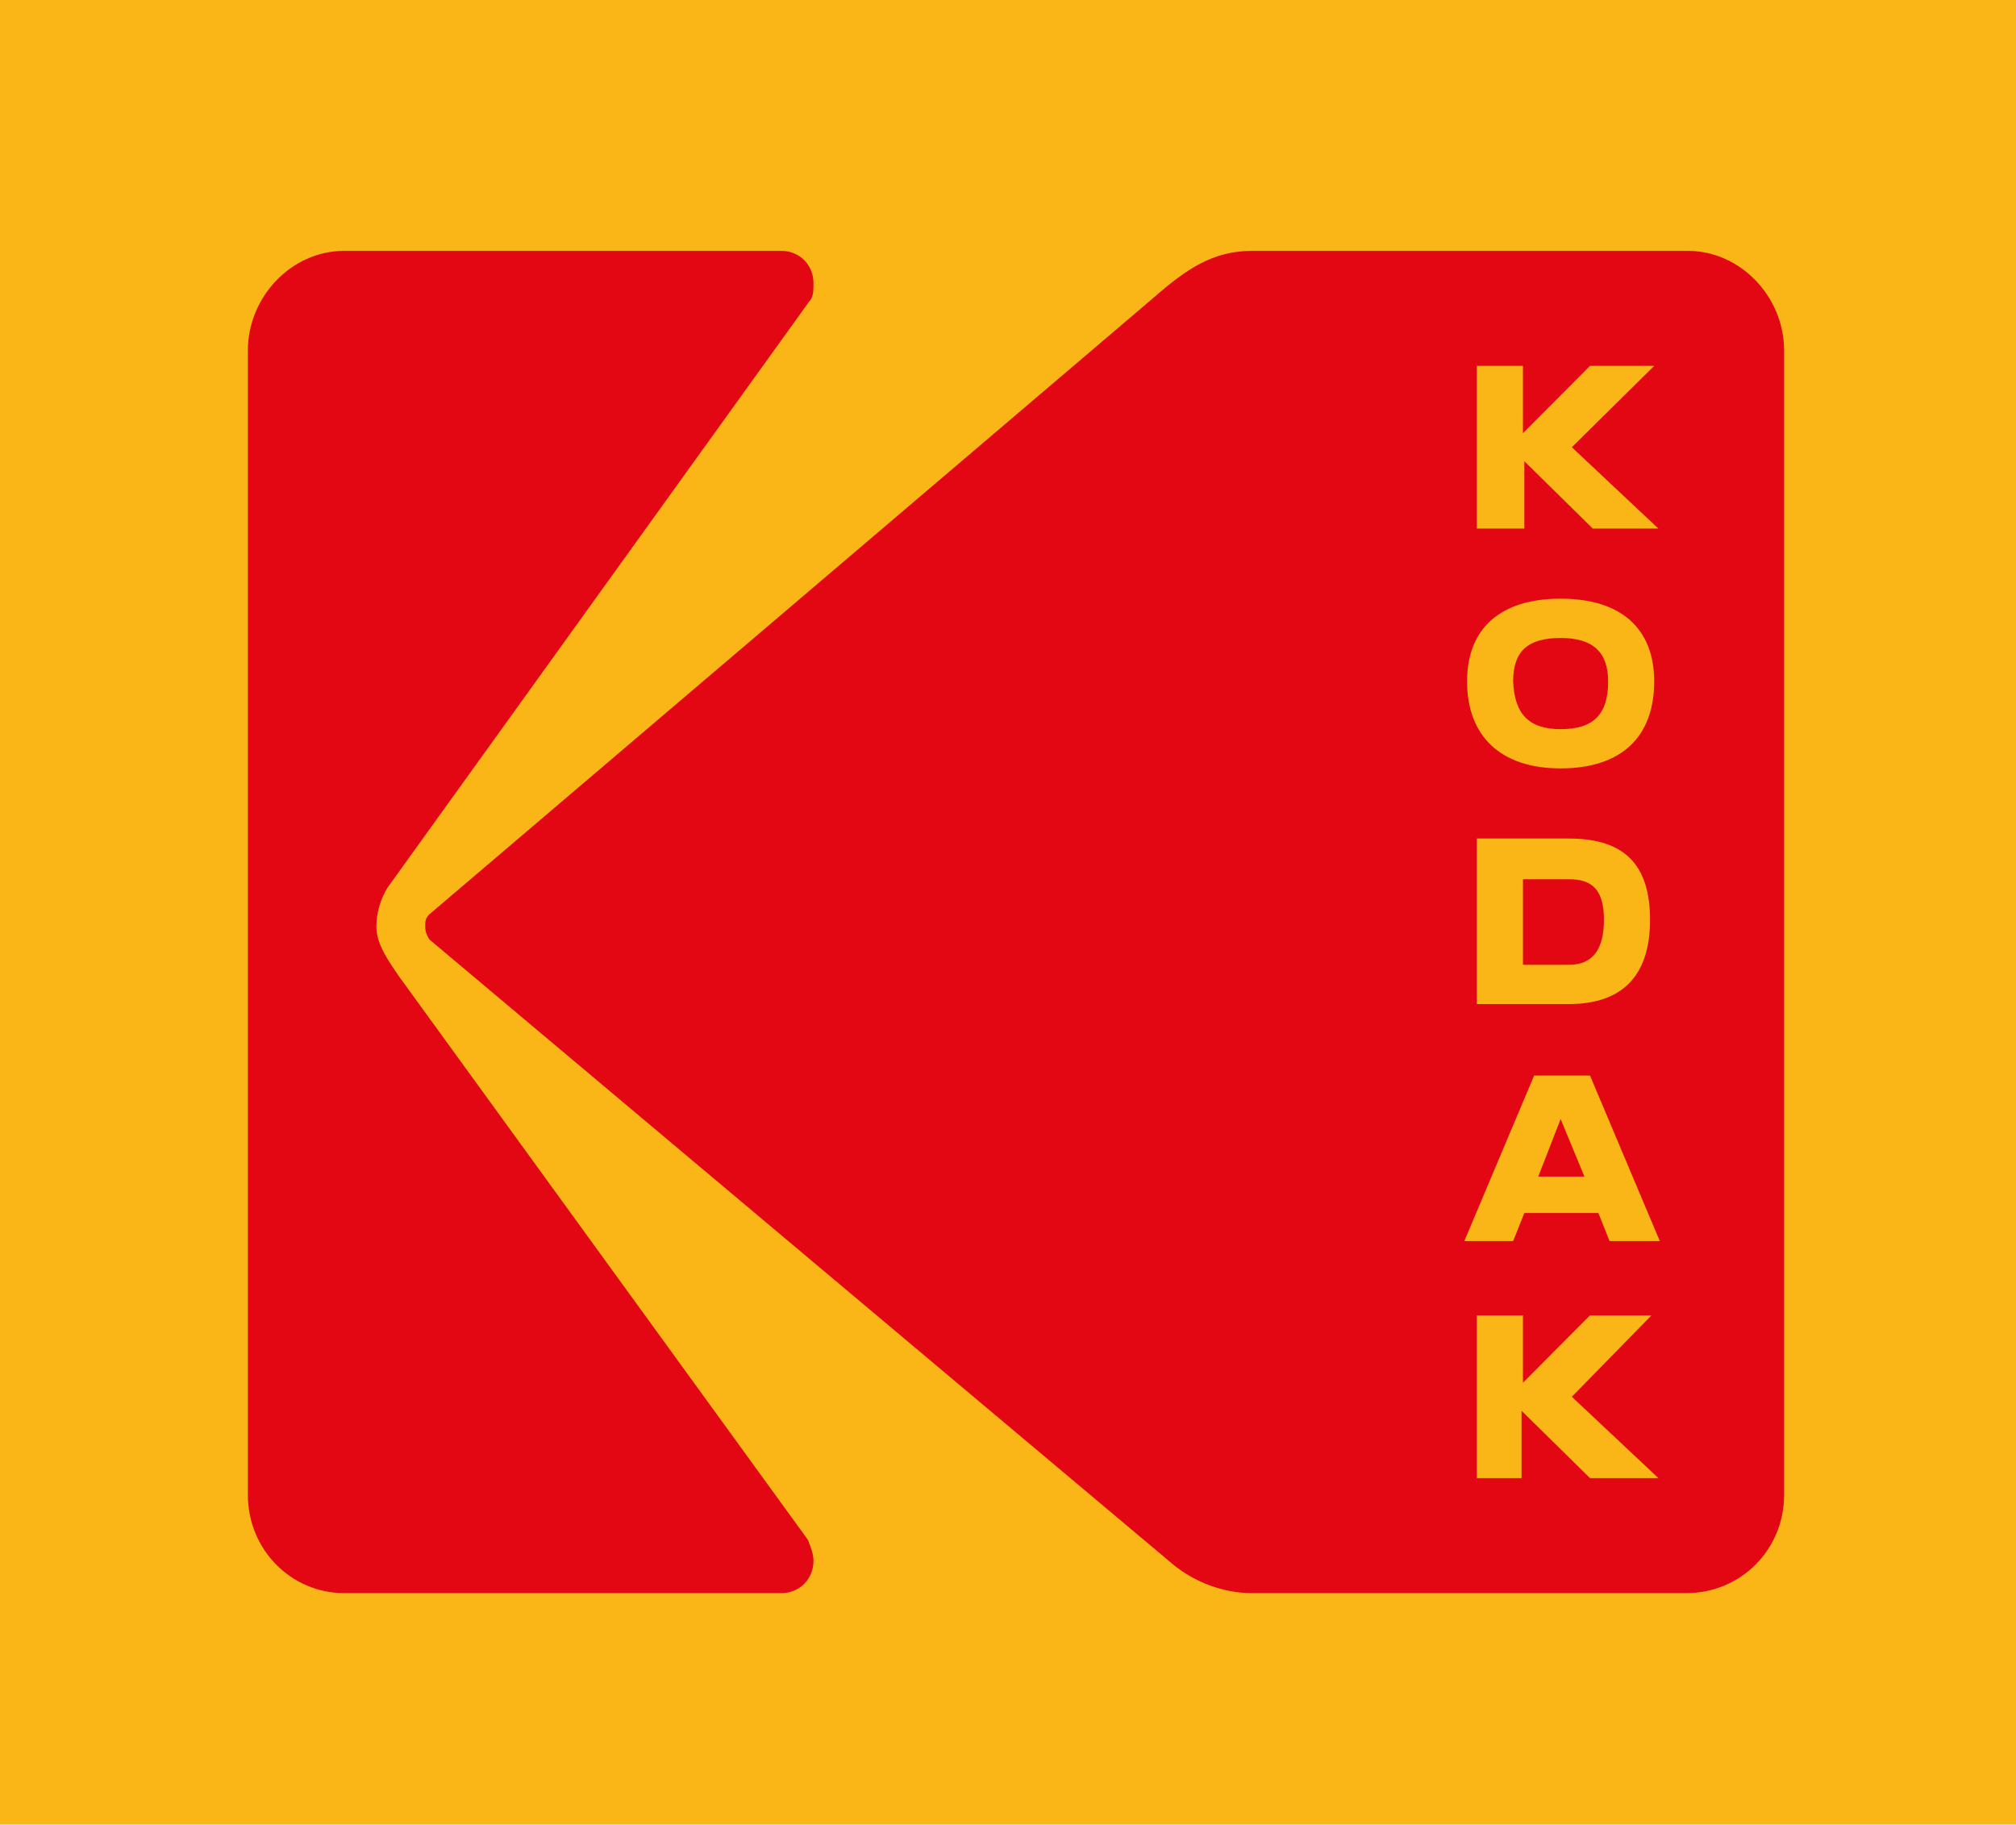
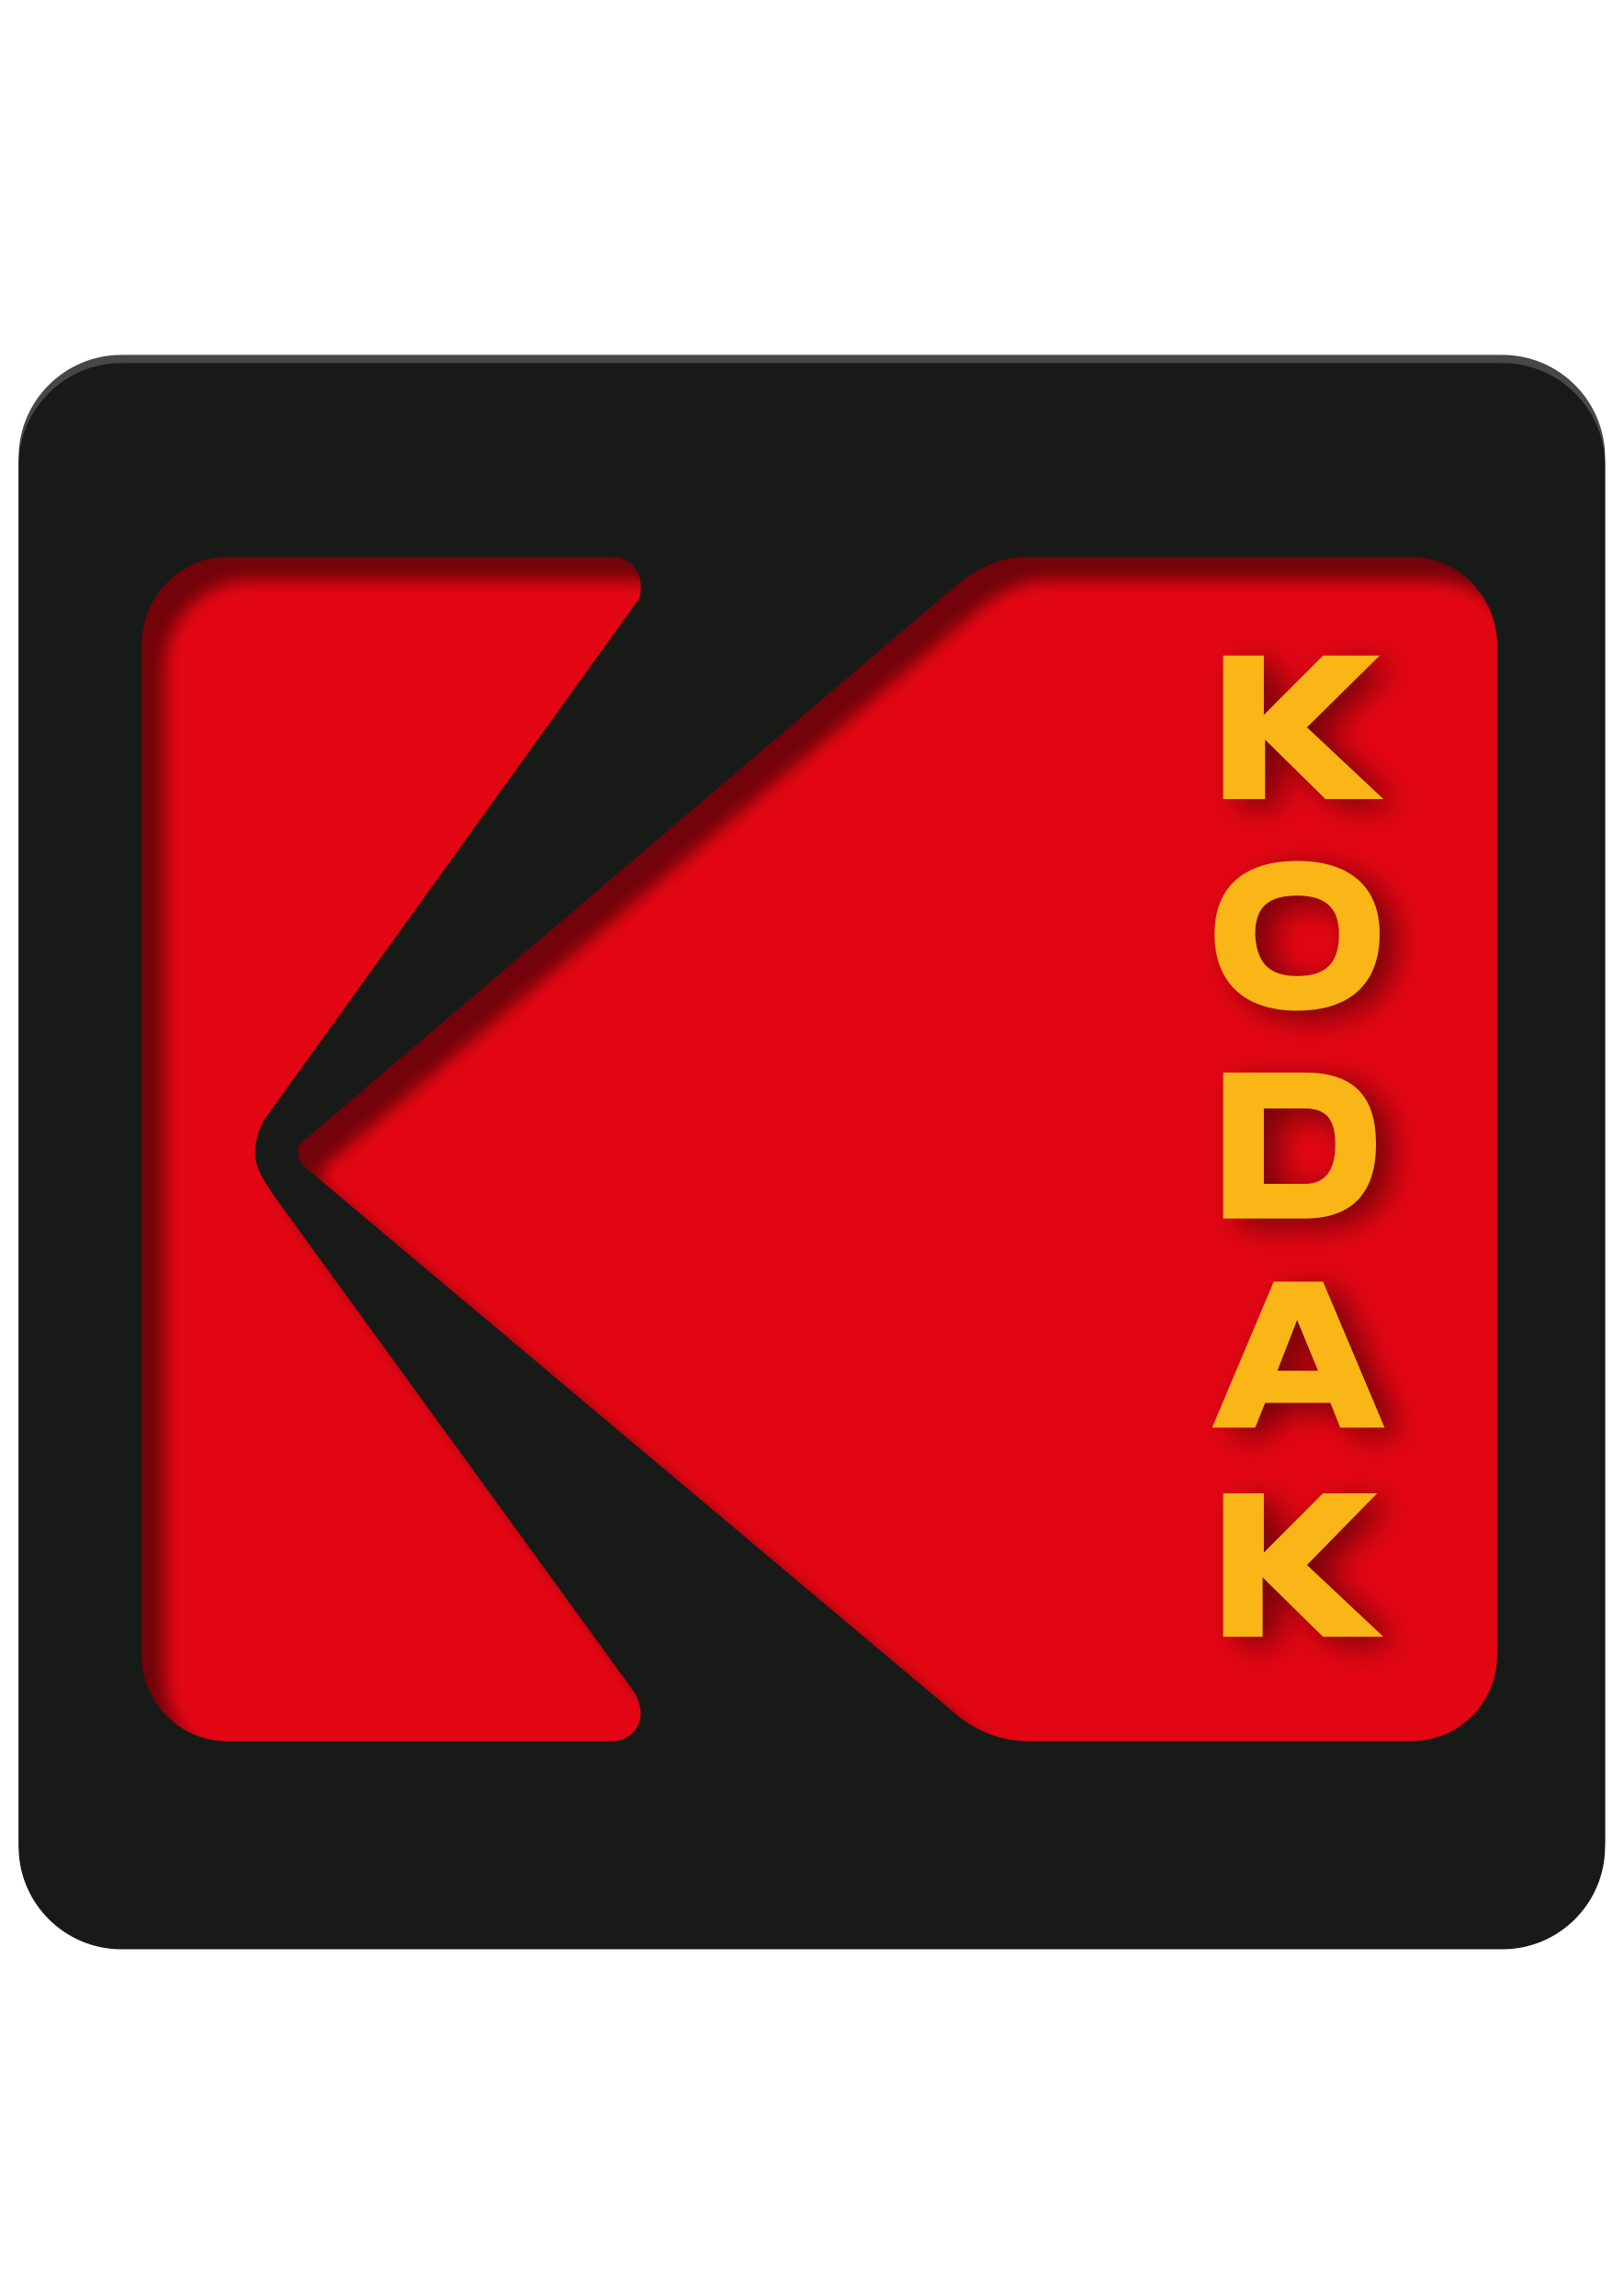
- <svg xmlns="http://www.w3.org/2000/svg" xml:space="preserve" width="1000" height="905" overflow="visible" viewBox="0 0 1000 905">
-   <path fill="#fab617" fill-rule="evenodd" d="M1000 905V0H0v905h1000z" />
-   <path fill="#e30613" d="M837.169 124.426H621.034c-19.397 0-32.559 9.044-48.492 22.957L213.009 453.478c-2.078 2.087-2.078 3.478-2.078 6.261 0 2.087.693 4.174 2.078 6.261l369.231 310.269c10.391 8.348 24.246 13.913 38.794 13.913h215.442c27.017 0 48.492-21.566 48.492-48.697V173.819c0-26.435-21.475-49.393-47.799-49.393z" />
-   <path fill="#e30613" d="M197.769 484.088c-4.156-6.261-11.084-15.305-11.084-24.348 0-6.957 2.078-13.913 5.542-19.479l209.208-290.79c2.078-2.087 2.078-5.565 2.078-9.044 0-9.044-6.927-16-15.933-16H170.752c-26.324 0-47.799 22.957-47.799 49.393v567.668c0 27.131 21.475 48.697 47.799 48.697h216.828c9.006 0 15.933-6.957 15.933-16 0-3.478-1.385-6.957-2.771-10.435L197.769 484.088z" class="st0" />
-   <path fill="#fab617" d="M774.125 296.937c-29.788 0-46.406 14.627-46.406 41.062 0 27.131 16.618 43.125 46.406 43.125s46.406-15.298 46.406-43.125c0-26.436-16.618-41.062-46.406-41.062zm0 19.5c15.933 0 23.562 6.953 23.562 21.562 0 16.696-7.629 23.656-23.562 23.656-15.933 0-22.87-7.656-23.562-23.656 0-15.305 7.629-21.562 23.562-21.562zm-41.562 99.469v82.094h45.719c26.324 0 40.188-13.923 40.188-41.75 0-27.131-12.478-40.344-40.188-40.344H732.562zm22.875 20.188h22.844c11.777 0 17.312 5.547 17.312 20.156s-5.536 22.281-17.312 22.281H755.438v-42.438zm-22.872-254.623h22.86v33.392l33.252-33.392h31.866l-40.872 40.349 42.95 40.349h-32.559l-33.944-33.392v33.392h-23.553v-80.698zm56.112 551.667-33.944-33.392v33.392h-22.168v-80.698h22.86v33.392l33.252-33.392h30.481l-39.486 40.349 42.95 40.349h-33.944zm-27.708-199.669-34.625 82.094h24.219l5.562-13.906h36.719l5.531 13.906h24.938l-34.625-82.094h-27.719zm13.156 21.562 11.781 28.531h-22.875l11.094-28.531z" />
+ <svg xmlns="http://www.w3.org/2000/svg" width="210mm" height="297mm" viewBox="0 0 210 297" version="1.1" id="svg1">
+   <defs id="defs1">
+     <filter style="color-interpolation-filters:sRGB;" id="filter3" x="-0.015" y="-0.044" width="1.041" height="1.126">
+       <feFlood result="flood" in="SourceGraphic" flood-opacity="0.498" flood-color="rgb(0,0,0)" id="feFlood2" />
+       <feGaussianBlur result="blur" in="SourceGraphic" stdDeviation="1" id="feGaussianBlur2" />
+       <feOffset result="offset" in="blur" dx="2" dy="2" id="feOffset2" />
+       <feComposite result="comp1" operator="out" in="flood" in2="offset" id="feComposite2" />
+       <feComposite result="comp2" operator="atop" in="comp1" in2="SourceGraphic" id="feComposite3" />
+     </filter>
+     <filter style="color-interpolation-filters:sRGB;" id="filter5" x="-0.012" y="-0.012" width="1.034" height="1.034">
+       <feFlood result="flood" in="SourceGraphic" flood-opacity="0.498" flood-color="rgb(0,0,0)" id="feFlood3" />
+       <feGaussianBlur result="blur" in="SourceGraphic" stdDeviation="1" id="feGaussianBlur3" />
+       <feOffset result="offset" in="blur" dx="2" dy="2" id="feOffset3" />
+       <feComposite result="comp1" operator="in" in="flood" in2="offset" id="feComposite4" />
+       <feComposite result="comp2" operator="over" in="SourceGraphic" in2="comp1" id="feComposite5" />
+     </filter>
+     <filter style="color-interpolation-filters:sRGB;" id="filter34" x="-0.037" y="-0.016" width="1.121" height="1.051">
+       <feFlood result="flood" in="SourceGraphic" flood-opacity="0.498" flood-color="rgb(0,0,0)" id="feFlood33" />
+       <feGaussianBlur result="blur" in="SourceGraphic" stdDeviation="1" id="feGaussianBlur33" />
+       <feOffset result="offset" in="blur" dx="3" dy="3" id="feOffset33" />
+       <feComposite result="comp1" operator="out" in="flood" in2="offset" id="feComposite33" />
+       <feComposite result="comp2" operator="atop" in="comp1" in2="SourceGraphic" id="feComposite34" />
+     </filter>
+     <filter style="color-interpolation-filters:sRGB;" id="filter36" x="-0.015" y="-0.016" width="1.05" height="1.051">
+       <feFlood result="flood" in="SourceGraphic" flood-opacity="0.498" flood-color="rgb(0,0,0)" id="feFlood34" />
+       <feGaussianBlur result="blur" in="SourceGraphic" stdDeviation="1" id="feGaussianBlur34" />
+       <feOffset result="offset" in="blur" dx="3" dy="3" id="feOffset34" />
+       <feComposite result="comp1" operator="out" in="flood" in2="offset" id="feComposite35" />
+       <feComposite result="comp2" operator="atop" in="comp1" in2="SourceGraphic" id="feComposite36" />
+     </filter>
+     <filter style="color-interpolation-filters:sRGB;" id="filter41" x="-0.215" y="-0.038" width="1.52" height="1.084">
+       <feFlood result="flood" in="SourceGraphic" flood-opacity="0.498" flood-color="rgb(0,0,0)" id="feFlood40" />
+       <feGaussianBlur result="blur" in="SourceGraphic" stdDeviation="2" id="feGaussianBlur40" />
+       <feOffset result="offset" in="blur" dx="2" dy="1" id="feOffset40" />
+       <feComposite result="comp1" operator="in" in="flood" in2="offset" id="feComposite40" />
+       <feComposite result="comp2" operator="over" in="SourceGraphic" in2="comp1" id="feComposite41" />
+     </filter>
+   </defs>
+   <g id="layer1" style="fill:#008080">
+     <rect style="fill:#464846;fill-opacity:1;stroke-width:0.352" id="rect5-2" width="205.184" height="205.184" x="2.408" y="45.908" rx="13.296" ry="13.296" />
+     <rect style="fill:#181a18;fill-opacity:1;stroke-width:0.352" id="rect5" width="205.184" height="205.184" x="2.408" y="46.966" rx="13.296" ry="13.296" />
+     <path fill="#e30613" d="m 182.639,72.049 h -49.728 c -4.463,0 -7.491,2.081 -11.157,5.282 L 39.035,147.757 c -0.478,0.48 -0.478,0.8 -0.478,1.441 0,0.48 0.159,0.96 0.478,1.441 l 84.951,71.386 c 2.391,1.921 5.578,3.201 8.925,3.201 h 49.568 c 6.216,0 11.157,-4.962 11.157,-11.204 V 83.413 c 0,-6.082 -4.941,-11.364 -10.997,-11.364 z" id="path2" style="display:inline;stroke-width:0.23;filter:url(#filter36)" />
+     <path fill="#e30613" d="m 35.528,154.799 c -0.956,-1.441 -2.55,-3.521 -2.55,-5.602 0,-1.601 0.478,-3.201 1.275,-4.482 L 82.387,77.811 c 0.478,-0.48 0.478,-1.28 0.478,-2.081 0,-2.081 -1.594,-3.681 -3.666,-3.681 H 29.312 c -6.057,0 -10.997,5.282 -10.997,11.364 V 214.02 c 0,6.242 4.941,11.204 10.997,11.204 h 49.887 c 2.072,0 3.666,-1.601 3.666,-3.681 0,-0.8 -0.319,-1.601 -0.638,-2.401 z" class="st0" id="path3" style="display:inline;stroke-width:0.23;filter:url(#filter34)" />
+     <path fill="#fab617" d="m 167.759,111.365 c -6.854,0 -10.677,3.365 -10.677,9.448 0,6.242 3.824,9.922 10.677,9.922 6.853,0 10.677,-3.52 10.677,-9.922 0,-6.082 -3.824,-9.448 -10.677,-9.448 z m 0,4.486 c 3.666,0 5.421,1.6 5.421,4.961 0,3.841 -1.755,5.443 -5.421,5.443 -3.666,0 -5.262,-1.761 -5.421,-5.443 0,-3.521 1.755,-4.961 5.421,-4.961 z m -9.563,22.885 v 18.888 h 10.519 c 6.057,0 9.246,-3.203 9.246,-9.606 0,-6.242 -2.871,-9.282 -9.246,-9.282 z m 5.263,4.645 h 5.256 c 2.71,0 3.983,1.276 3.983,4.637 0,3.361 -1.274,5.126 -3.983,5.126 h -5.256 z m -5.262,-58.583 h 5.26 v 7.683 l 7.65,-7.683 h 7.332 l -9.404,9.283 9.882,9.283 h -7.491 l -7.81,-7.683 v 7.683 h -5.419 z m 12.91,126.926 -7.81,-7.683 v 7.683 h -5.1 v -18.567 h 5.26 v 7.683 l 7.65,-7.683 h 7.013 l -9.085,9.283 9.882,9.283 z m -6.375,-45.939 -7.966,18.888 h 5.572 l 1.28,-3.2 h 8.448 l 1.273,3.2 h 5.738 l -7.966,-18.888 z m 3.027,4.961 2.711,6.564 h -5.263 z" id="path4" style="display:inline;stroke-width:0.23;filter:url(#filter41)" />
+   </g>
</svg>
